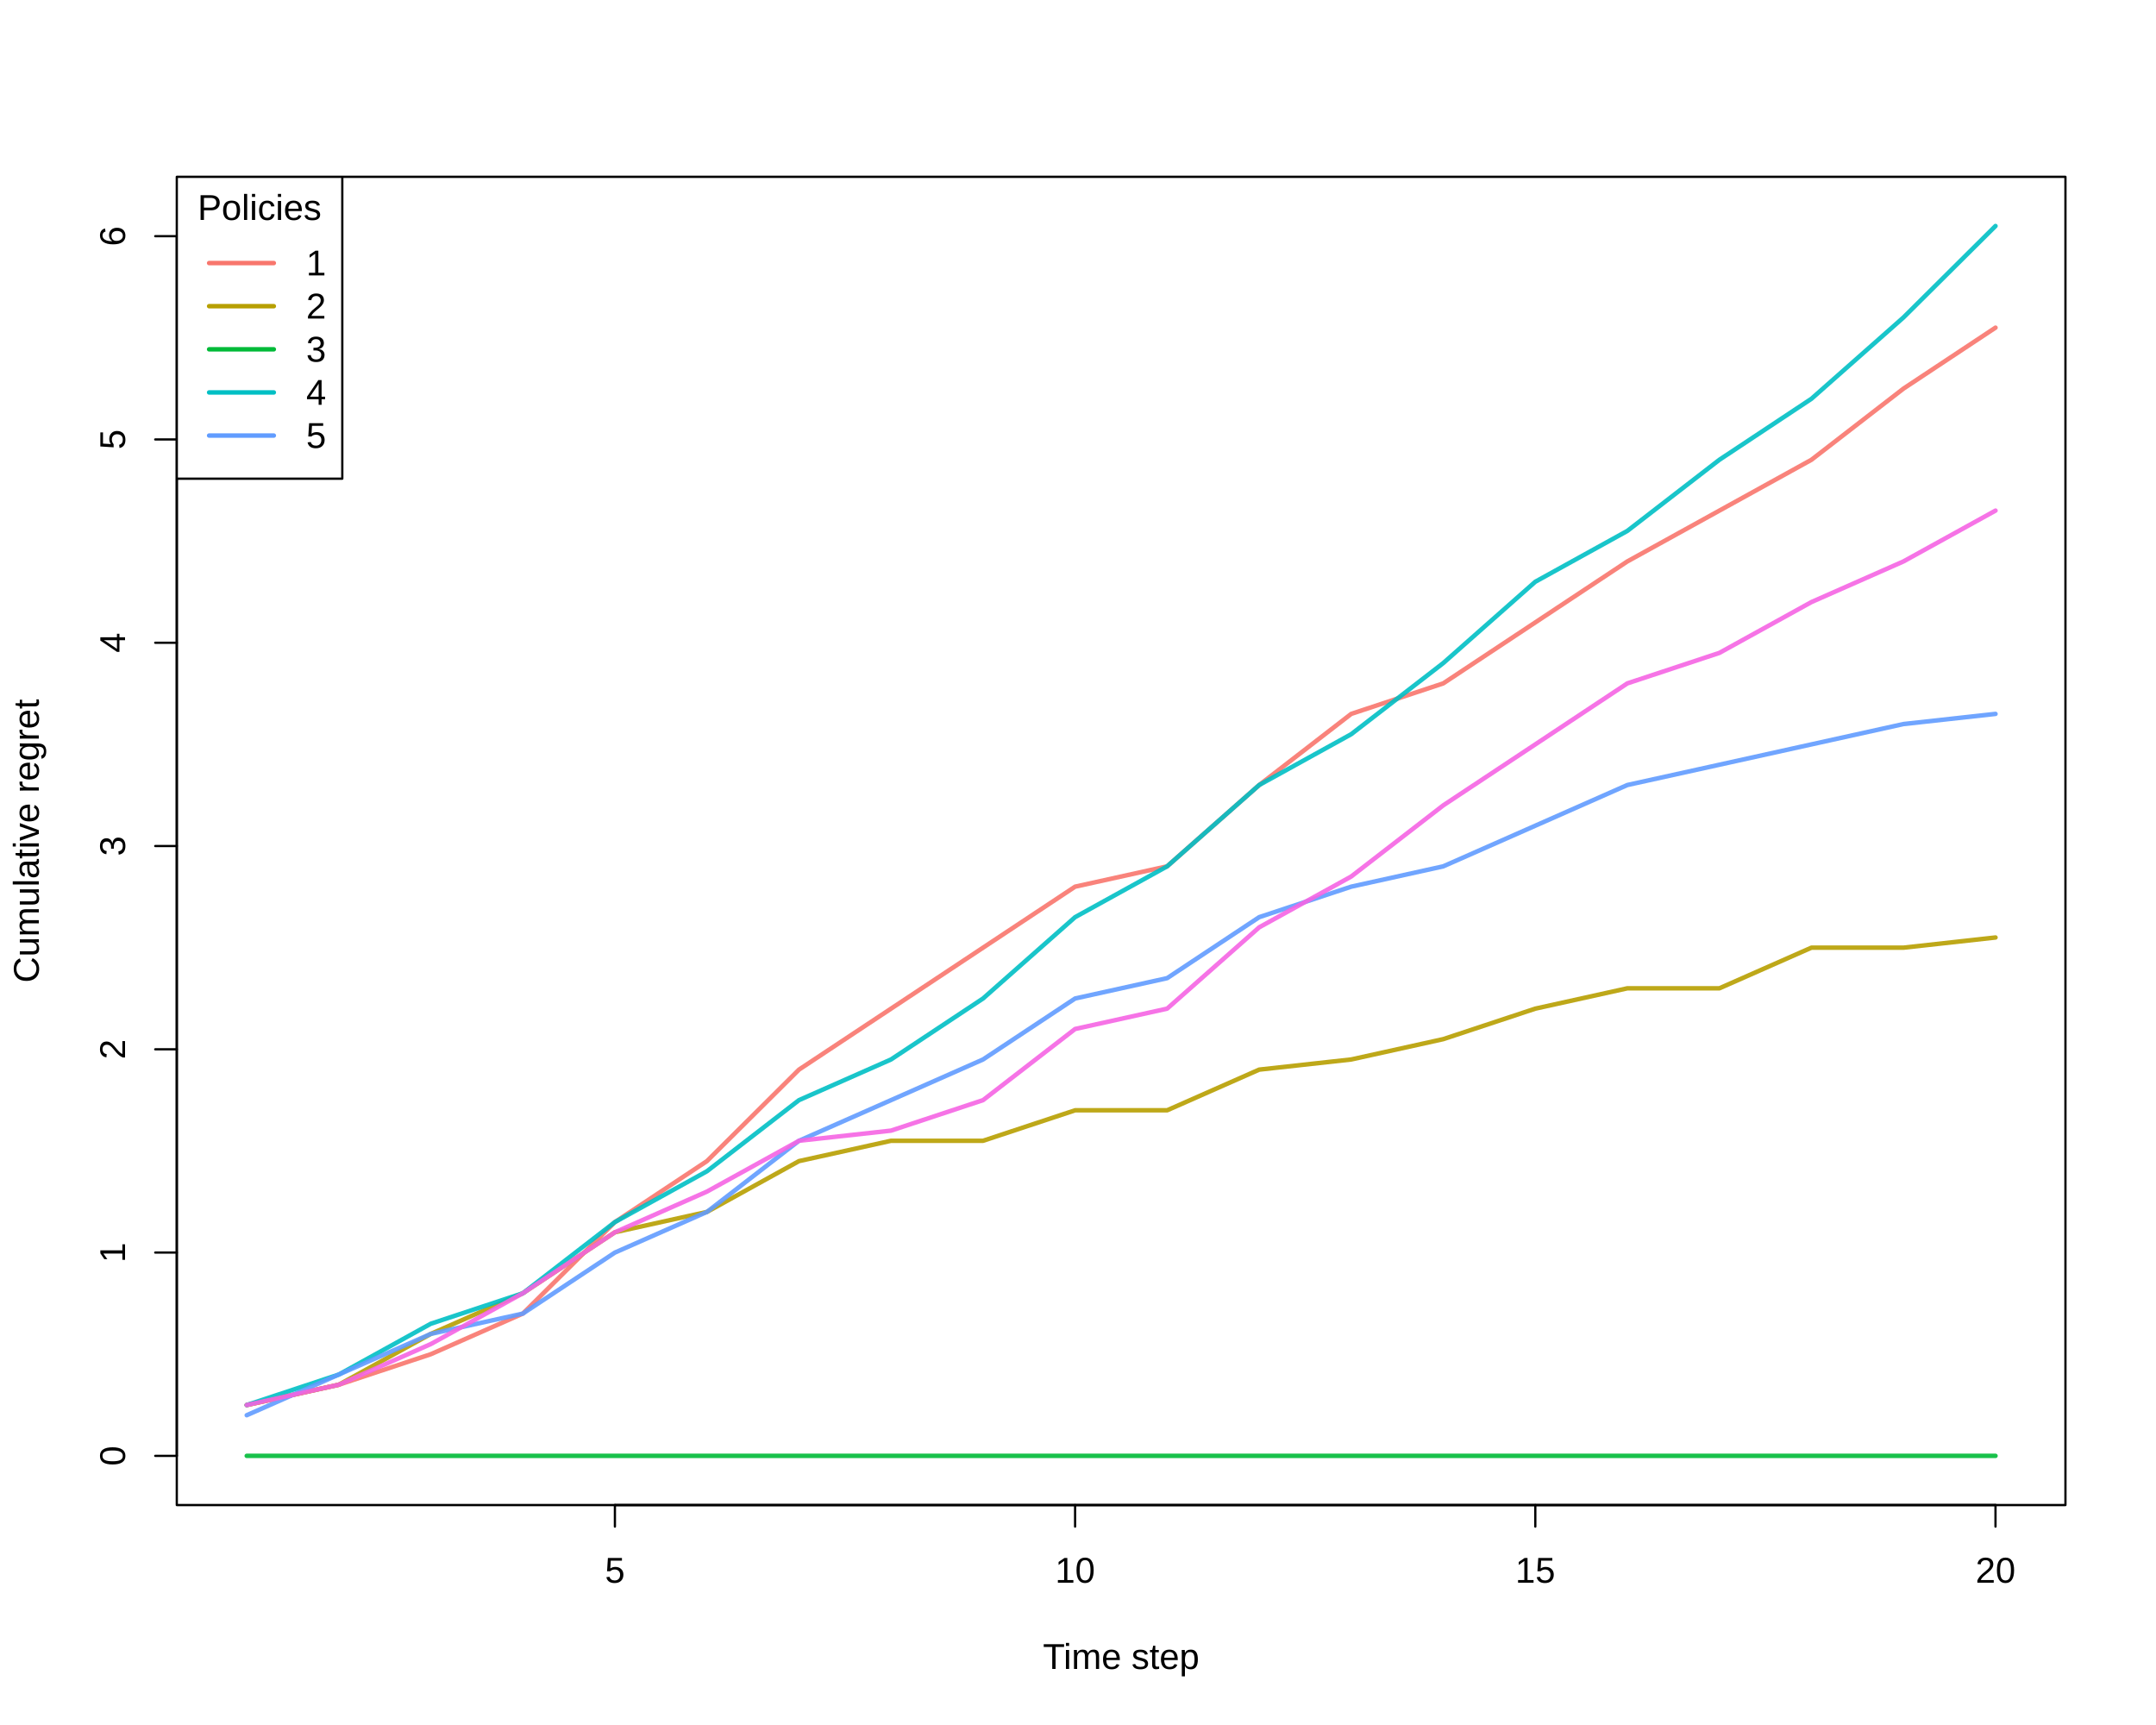
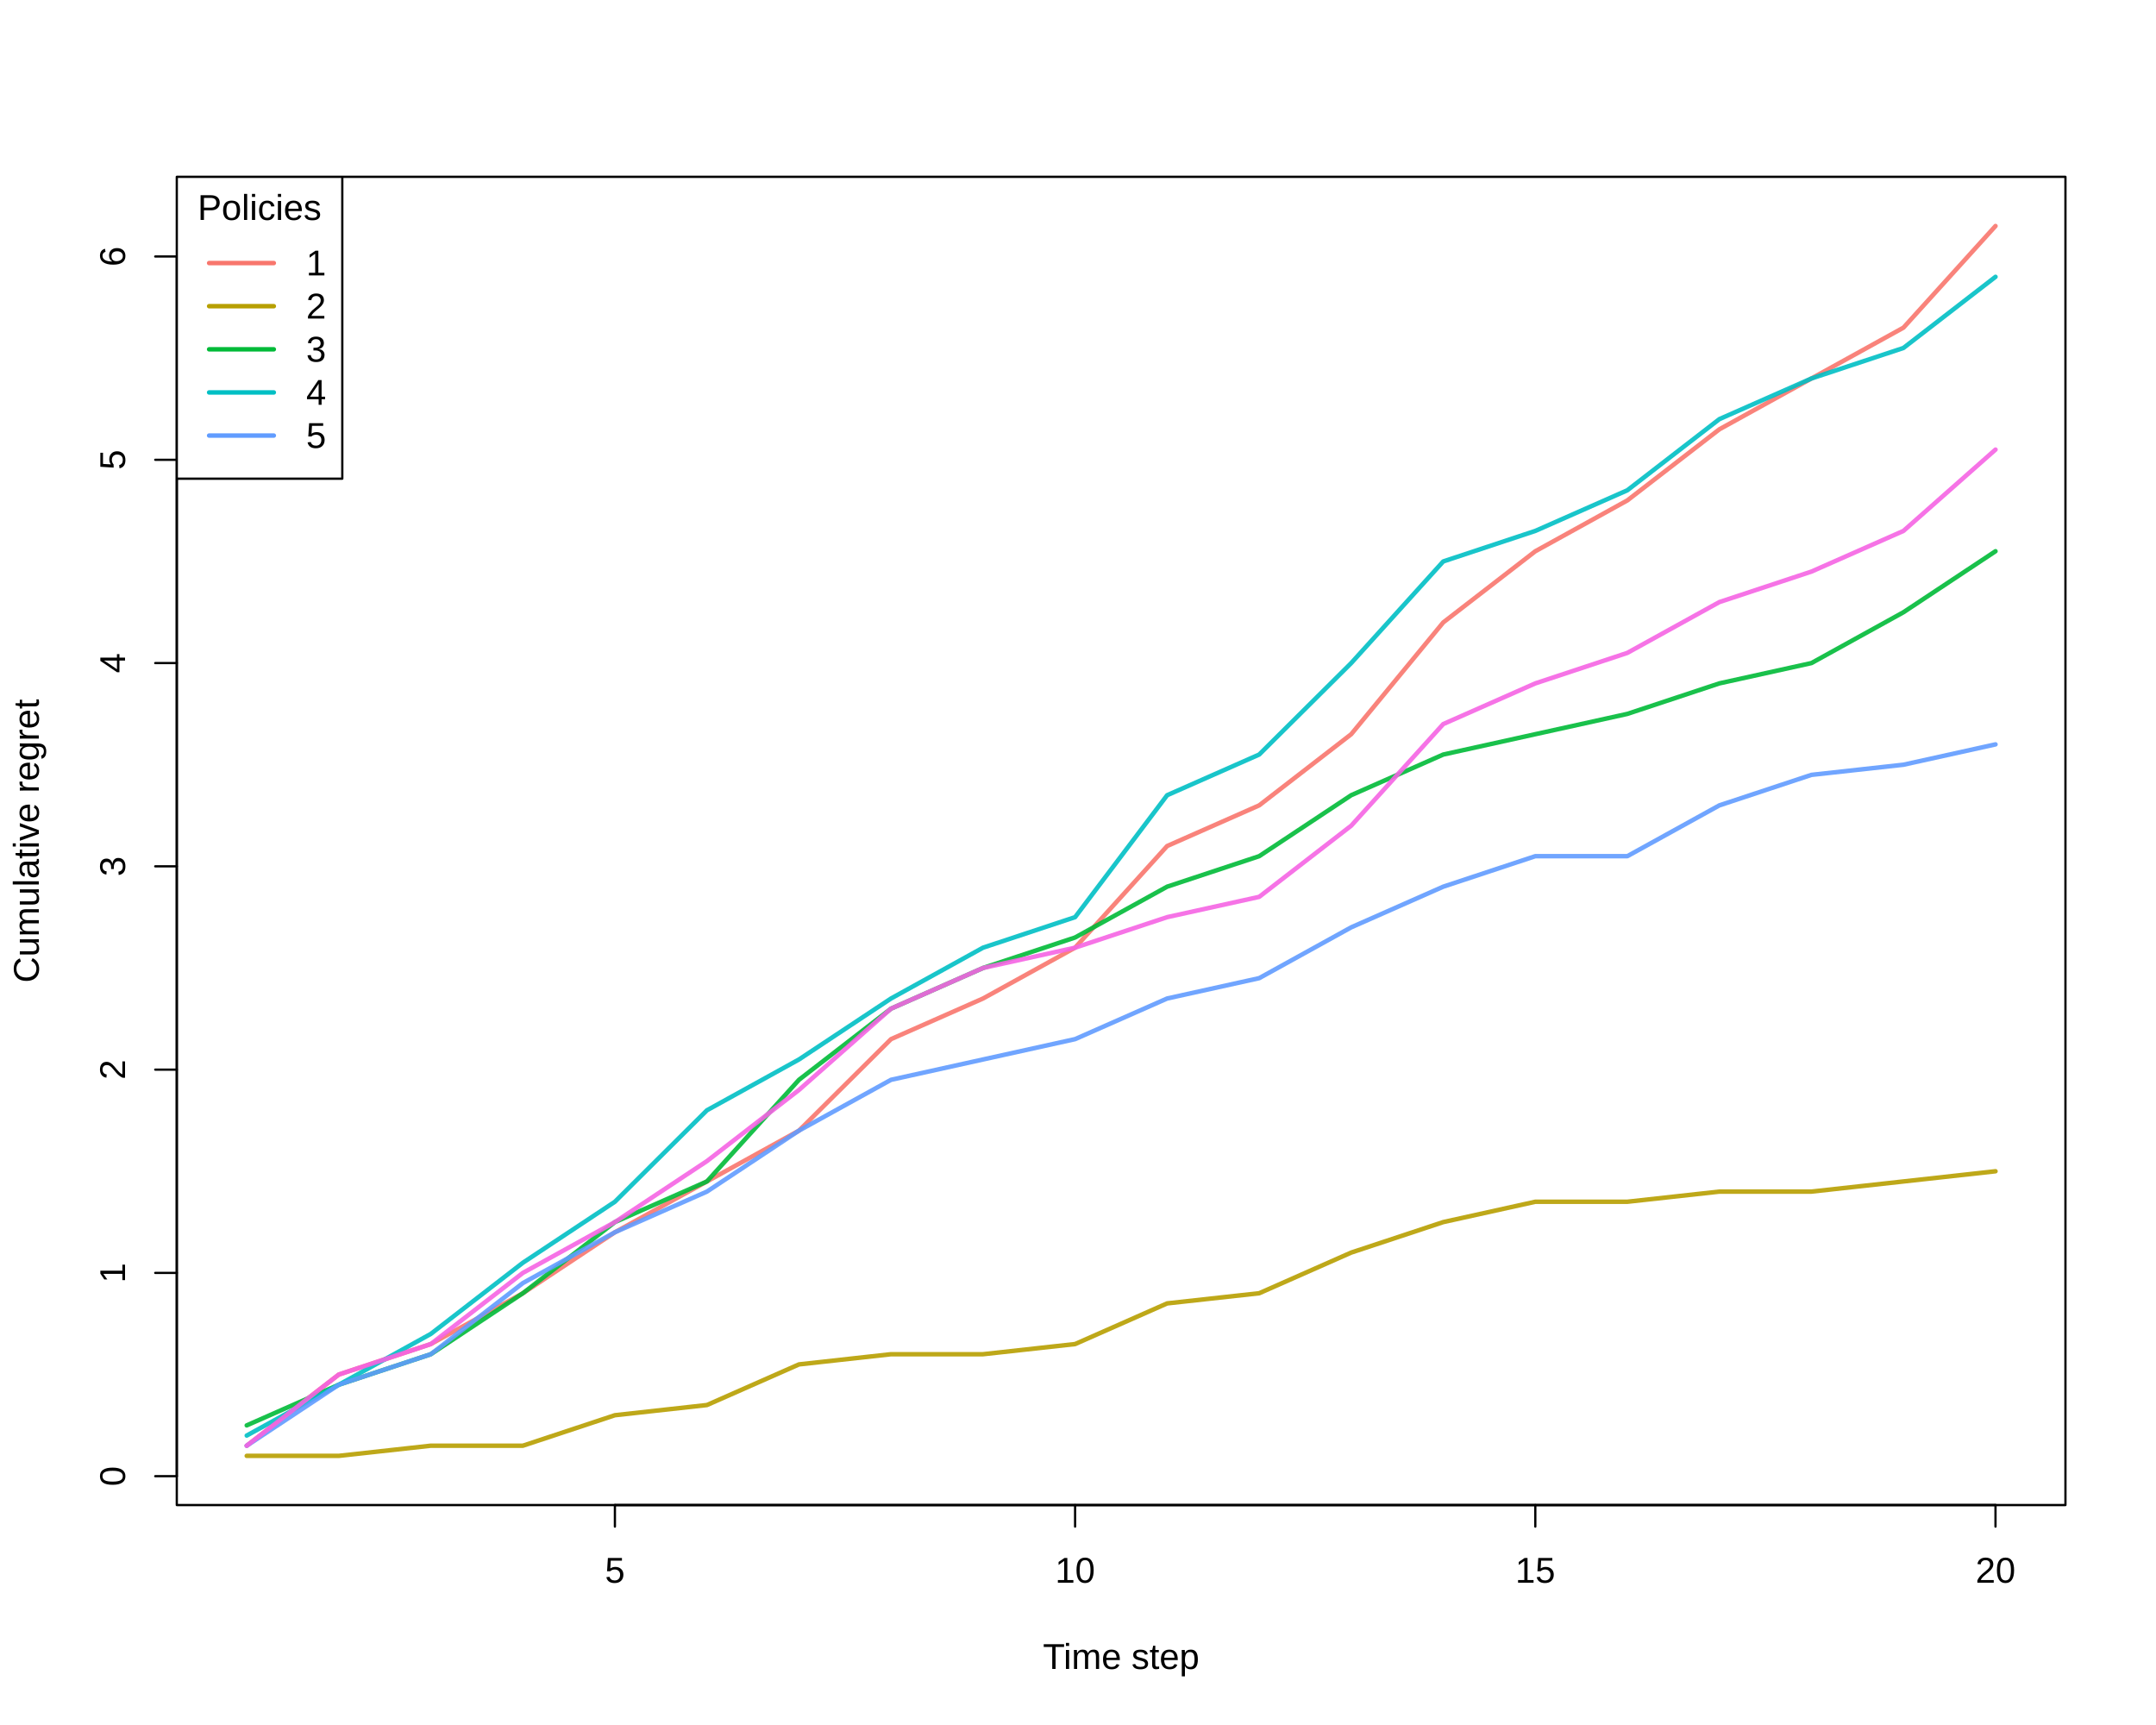
<svg xmlns="http://www.w3.org/2000/svg" viewBox="0 0 720.00 576.00">
  <defs>
    <style type="text/css">
    line, polyline, polygon, path, rect, circle {
      fill: none;
      stroke: #000000;
      stroke-linecap: round;
      stroke-linejoin: round;
      stroke-miterlimit: 10.00;
    }
  </style>
  </defs>
  <rect width="100%" height="100%" style="stroke: none; fill: #FFFFFF;" />
  <defs>
    <clipPath id="cpNTkuMDR8Njg5Ljc2fDUwMi41Nnw1OS4wNA==">
      <rect x="59.04" y="59.04" width="630.72" height="443.52" />
    </clipPath>
  </defs>
-   <polyline points="82.40,469.16 113.14,462.38 143.87,452.19 174.61,438.62 205.35,408.07 236.08,387.71 266.82,357.16 297.56,336.80 328.29,316.44 359.03,296.07 389.77,289.28 420.51,262.13 451.24,238.38 481.98,228.19 512.72,207.83 543.45,187.47 574.19,170.50 604.93,153.53 635.66,129.77 666.40,109.41 " style="stroke-width: 1.50; stroke: #F8766D; stroke-opacity: 0.90;" clip-path="url(#cpNTkuMDR8Njg5Ljc2fDUwMi41Nnw1OS4wNA==)" />
-   <polyline points="82.40,469.16 113.14,462.38 143.87,445.41 174.61,431.83 205.35,411.47 236.08,404.68 266.82,387.71 297.56,380.92 328.29,380.92 359.03,370.74 389.77,370.74 420.51,357.16 451.24,353.77 481.98,346.98 512.72,336.80 543.45,330.01 574.19,330.01 604.93,316.44 635.66,316.44 666.40,313.04 " style="stroke-width: 1.50; stroke: #B79F00; stroke-opacity: 0.90;" clip-path="url(#cpNTkuMDR8Njg5Ljc2fDUwMi41Nnw1OS4wNA==)" />
-   <polyline points="82.40,486.13 113.14,486.13 143.87,486.13 174.61,486.13 205.35,486.13 236.08,486.13 266.82,486.13 297.56,486.13 328.29,486.13 359.03,486.13 389.77,486.13 420.51,486.13 451.24,486.13 481.98,486.13 512.72,486.13 543.45,486.13 574.19,486.13 604.93,486.13 635.66,486.13 666.40,486.13 " style="stroke-width: 1.50; stroke: #00BA38; stroke-opacity: 0.90;" clip-path="url(#cpNTkuMDR8Njg5Ljc2fDUwMi41Nnw1OS4wNA==)" />
-   <polyline points="82.40,469.16 113.14,458.98 143.87,442.01 174.61,431.83 205.35,408.07 236.08,391.10 266.82,367.35 297.56,353.77 328.29,333.41 359.03,306.25 389.77,289.28 420.51,262.13 451.24,245.16 481.98,221.41 512.72,194.25 543.45,177.28 574.19,153.53 604.93,133.16 635.66,106.01 666.40,75.47 " style="stroke-width: 1.50; stroke: #00BFC4; stroke-opacity: 0.90;" clip-path="url(#cpNTkuMDR8Njg5Ljc2fDUwMi41Nnw1OS4wNA==)" />
-   <polyline points="82.40,472.56 113.14,458.98 143.87,445.41 174.61,438.62 205.35,418.25 236.08,404.68 266.82,380.92 297.56,367.35 328.29,353.77 359.03,333.41 389.77,326.62 420.51,306.25 451.24,296.07 481.98,289.28 512.72,275.71 543.45,262.13 574.19,255.35 604.93,248.56 635.66,241.77 666.40,238.38 " style="stroke-width: 1.50; stroke: #619CFF; stroke-opacity: 0.90;" clip-path="url(#cpNTkuMDR8Njg5Ljc2fDUwMi41Nnw1OS4wNA==)" />
-   <polyline points="82.40,469.16 113.14,462.38 143.87,448.80 174.61,431.83 205.35,411.47 236.08,397.89 266.82,380.92 297.56,377.53 328.29,367.35 359.03,343.59 389.77,336.80 420.51,309.65 451.24,292.68 481.98,268.92 512.72,248.56 543.45,228.19 574.19,218.01 604.93,201.04 635.66,187.47 666.40,170.50 " style="stroke-width: 1.50; stroke: #F564E3; stroke-opacity: 0.90;" clip-path="url(#cpNTkuMDR8Njg5Ljc2fDUwMi41Nnw1OS4wNA==)" />
+   <polyline points="82.40,482.74 113.14,458.98 143.87,448.80 174.61,431.83 205.35,411.47 236.08,394.50 266.82,377.53 297.56,346.98 328.29,333.41 359.03,316.44 389.77,282.50 420.51,268.92 451.24,245.16 481.98,207.83 512.72,184.07 543.45,167.10 574.19,143.35 604.93,126.38 635.66,109.41 666.40,75.47 " style="stroke-width: 1.50; stroke: #F8766D; stroke-opacity: 0.90;" clip-path="url(#cpNTkuMDR8Njg5Ljc2fDUwMi41Nnw1OS4wNA==)" />
+   <polyline points="82.40,486.13 113.14,486.13 143.87,482.74 174.61,482.74 205.35,472.56 236.08,469.16 266.82,455.59 297.56,452.19 328.29,452.19 359.03,448.80 389.77,435.22 420.51,431.83 451.24,418.25 481.98,408.07 512.72,401.28 543.45,401.28 574.19,397.89 604.93,397.89 635.66,394.50 666.40,391.10 " style="stroke-width: 1.50; stroke: #B79F00; stroke-opacity: 0.90;" clip-path="url(#cpNTkuMDR8Njg5Ljc2fDUwMi41Nnw1OS4wNA==)" />
+   <polyline points="82.40,475.95 113.14,462.38 143.87,452.19 174.61,431.83 205.35,408.07 236.08,394.50 266.82,360.56 297.56,336.80 328.29,323.22 359.03,313.04 389.77,296.07 420.51,285.89 451.24,265.53 481.98,251.95 512.72,245.16 543.45,238.38 574.19,228.19 604.93,221.41 635.66,204.44 666.40,184.07 " style="stroke-width: 1.50; stroke: #00BA38; stroke-opacity: 0.90;" clip-path="url(#cpNTkuMDR8Njg5Ljc2fDUwMi41Nnw1OS4wNA==)" />
+   <polyline points="82.40,479.35 113.14,462.38 143.87,445.41 174.61,421.65 205.35,401.28 236.08,370.74 266.82,353.77 297.56,333.41 328.29,316.44 359.03,306.25 389.77,265.53 420.51,251.95 451.24,221.41 481.98,187.47 512.72,177.28 543.45,163.71 574.19,139.95 604.93,126.38 635.66,116.19 666.40,92.44 " style="stroke-width: 1.50; stroke: #00BFC4; stroke-opacity: 0.90;" clip-path="url(#cpNTkuMDR8Njg5Ljc2fDUwMi41Nnw1OS4wNA==)" />
+   <polyline points="82.40,482.74 113.14,462.38 143.87,452.19 174.61,428.44 205.35,411.47 236.08,397.89 266.82,377.53 297.56,360.56 328.29,353.77 359.03,346.98 389.77,333.41 420.51,326.62 451.24,309.65 481.98,296.07 512.72,285.89 543.45,285.89 574.19,268.92 604.93,258.74 635.66,255.35 666.40,248.56 " style="stroke-width: 1.50; stroke: #619CFF; stroke-opacity: 0.90;" clip-path="url(#cpNTkuMDR8Njg5Ljc2fDUwMi41Nnw1OS4wNA==)" />
+   <polyline points="82.40,482.74 113.14,458.98 143.87,448.80 174.61,425.04 205.35,408.07 236.08,387.71 266.82,363.95 297.56,336.80 328.29,323.22 359.03,316.44 389.77,306.25 420.51,299.47 451.24,275.71 481.98,241.77 512.72,228.19 543.45,218.01 574.19,201.04 604.93,190.86 635.66,177.28 666.40,150.13 " style="stroke-width: 1.50; stroke: #F564E3; stroke-opacity: 0.90;" clip-path="url(#cpNTkuMDR8Njg5Ljc2fDUwMi41Nnw1OS4wNA==)" />
  <defs>
    <clipPath id="cpMC4wMHw3MjAuMDB8NTc2LjAwfDAuMDA=">
      <rect x="0.00" y="0.00" width="720.00" height="576.00" />
    </clipPath>
  </defs>
  <line x1="205.35" y1="502.56" x2="666.40" y2="502.56" style="stroke-width: 0.75;" clip-path="url(#cpMC4wMHw3MjAuMDB8NTc2LjAwfDAuMDA=)" />
  <line x1="205.35" y1="502.56" x2="205.35" y2="509.76" style="stroke-width: 0.75;" clip-path="url(#cpMC4wMHw3MjAuMDB8NTc2LjAwfDAuMDA=)" />
  <line x1="359.03" y1="502.56" x2="359.03" y2="509.76" style="stroke-width: 0.75;" clip-path="url(#cpMC4wMHw3MjAuMDB8NTc2LjAwfDAuMDA=)" />
  <line x1="512.72" y1="502.56" x2="512.72" y2="509.76" style="stroke-width: 0.75;" clip-path="url(#cpMC4wMHw3MjAuMDB8NTc2LjAwfDAuMDA=)" />
  <line x1="666.40" y1="502.56" x2="666.40" y2="509.76" style="stroke-width: 0.75;" clip-path="url(#cpMC4wMHw3MjAuMDB8NTc2LjAwfDAuMDA=)" />
  <g clip-path="url(#cpMC4wMHw3MjAuMDB8NTc2LjAwfDAuMDA=)">
    <text x="202.01" y="528.48" style="font-size: 12.00px; font-family: Liberation Sans;" textLength="6.67px" lengthAdjust="spacingAndGlyphs">5</text>
  </g>
  <g clip-path="url(#cpMC4wMHw3MjAuMDB8NTc2LjAwfDAuMDA=)">
    <text x="352.36" y="528.48" style="font-size: 12.00px; font-family: Liberation Sans;" textLength="13.34px" lengthAdjust="spacingAndGlyphs">10</text>
  </g>
  <g clip-path="url(#cpMC4wMHw3MjAuMDB8NTc2LjAwfDAuMDA=)">
    <text x="506.04" y="528.48" style="font-size: 12.00px; font-family: Liberation Sans;" textLength="13.34px" lengthAdjust="spacingAndGlyphs">15</text>
  </g>
  <g clip-path="url(#cpMC4wMHw3MjAuMDB8NTc2LjAwfDAuMDA=)">
    <text x="659.73" y="528.48" style="font-size: 12.00px; font-family: Liberation Sans;" textLength="13.34px" lengthAdjust="spacingAndGlyphs">20</text>
  </g>
-   <line x1="59.04" y1="486.13" x2="59.04" y2="78.86" style="stroke-width: 0.75;" clip-path="url(#cpMC4wMHw3MjAuMDB8NTc2LjAwfDAuMDA=)" />
-   <line x1="59.04" y1="486.13" x2="51.84" y2="486.13" style="stroke-width: 0.75;" clip-path="url(#cpMC4wMHw3MjAuMDB8NTc2LjAwfDAuMDA=)" />
-   <line x1="59.04" y1="418.25" x2="51.84" y2="418.25" style="stroke-width: 0.75;" clip-path="url(#cpMC4wMHw3MjAuMDB8NTc2LjAwfDAuMDA=)" />
-   <line x1="59.04" y1="350.38" x2="51.84" y2="350.38" style="stroke-width: 0.75;" clip-path="url(#cpMC4wMHw3MjAuMDB8NTc2LjAwfDAuMDA=)" />
-   <line x1="59.04" y1="282.50" x2="51.84" y2="282.50" style="stroke-width: 0.75;" clip-path="url(#cpMC4wMHw3MjAuMDB8NTc2LjAwfDAuMDA=)" />
-   <line x1="59.04" y1="214.62" x2="51.84" y2="214.62" style="stroke-width: 0.75;" clip-path="url(#cpMC4wMHw3MjAuMDB8NTc2LjAwfDAuMDA=)" />
-   <line x1="59.04" y1="146.74" x2="51.84" y2="146.74" style="stroke-width: 0.75;" clip-path="url(#cpMC4wMHw3MjAuMDB8NTc2LjAwfDAuMDA=)" />
-   <line x1="59.04" y1="78.86" x2="51.84" y2="78.86" style="stroke-width: 0.75;" clip-path="url(#cpMC4wMHw3MjAuMDB8NTc2LjAwfDAuMDA=)" />
+   <line x1="59.04" y1="492.92" x2="59.04" y2="85.65" style="stroke-width: 0.75;" clip-path="url(#cpMC4wMHw3MjAuMDB8NTc2LjAwfDAuMDA=)" />
+   <line x1="59.04" y1="492.92" x2="51.84" y2="492.92" style="stroke-width: 0.75;" clip-path="url(#cpMC4wMHw3MjAuMDB8NTc2LjAwfDAuMDA=)" />
+   <line x1="59.04" y1="425.04" x2="51.84" y2="425.04" style="stroke-width: 0.75;" clip-path="url(#cpMC4wMHw3MjAuMDB8NTc2LjAwfDAuMDA=)" />
+   <line x1="59.04" y1="357.16" x2="51.84" y2="357.16" style="stroke-width: 0.75;" clip-path="url(#cpMC4wMHw3MjAuMDB8NTc2LjAwfDAuMDA=)" />
+   <line x1="59.04" y1="289.28" x2="51.84" y2="289.28" style="stroke-width: 0.75;" clip-path="url(#cpMC4wMHw3MjAuMDB8NTc2LjAwfDAuMDA=)" />
+   <line x1="59.04" y1="221.41" x2="51.84" y2="221.41" style="stroke-width: 0.75;" clip-path="url(#cpMC4wMHw3MjAuMDB8NTc2LjAwfDAuMDA=)" />
+   <line x1="59.04" y1="153.53" x2="51.84" y2="153.53" style="stroke-width: 0.75;" clip-path="url(#cpMC4wMHw3MjAuMDB8NTc2LjAwfDAuMDA=)" />
+   <line x1="59.04" y1="85.65" x2="51.84" y2="85.65" style="stroke-width: 0.75;" clip-path="url(#cpMC4wMHw3MjAuMDB8NTc2LjAwfDAuMDA=)" />
  <g clip-path="url(#cpMC4wMHw3MjAuMDB8NTc2LjAwfDAuMDA=)">
-     <text transform="translate(41.76,489.47) rotate(-90)" style="font-size: 12.00px; font-family: Liberation Sans;" textLength="6.67px" lengthAdjust="spacingAndGlyphs">0</text>
+     <text transform="translate(41.76,496.26) rotate(-90)" style="font-size: 12.00px; font-family: Liberation Sans;" textLength="6.67px" lengthAdjust="spacingAndGlyphs">0</text>
  </g>
  <g clip-path="url(#cpMC4wMHw3MjAuMDB8NTc2LjAwfDAuMDA=)">
-     <text transform="translate(41.76,421.59) rotate(-90)" style="font-size: 12.00px; font-family: Liberation Sans;" textLength="6.67px" lengthAdjust="spacingAndGlyphs">1</text>
+     <text transform="translate(41.76,428.38) rotate(-90)" style="font-size: 12.00px; font-family: Liberation Sans;" textLength="6.67px" lengthAdjust="spacingAndGlyphs">1</text>
  </g>
  <g clip-path="url(#cpMC4wMHw3MjAuMDB8NTc2LjAwfDAuMDA=)">
-     <text transform="translate(41.76,353.71) rotate(-90)" style="font-size: 12.00px; font-family: Liberation Sans;" textLength="6.67px" lengthAdjust="spacingAndGlyphs">2</text>
+     <text transform="translate(41.76,360.50) rotate(-90)" style="font-size: 12.00px; font-family: Liberation Sans;" textLength="6.67px" lengthAdjust="spacingAndGlyphs">2</text>
  </g>
  <g clip-path="url(#cpMC4wMHw3MjAuMDB8NTc2LjAwfDAuMDA=)">
-     <text transform="translate(41.76,285.83) rotate(-90)" style="font-size: 12.00px; font-family: Liberation Sans;" textLength="6.67px" lengthAdjust="spacingAndGlyphs">3</text>
+     <text transform="translate(41.76,292.62) rotate(-90)" style="font-size: 12.00px; font-family: Liberation Sans;" textLength="6.67px" lengthAdjust="spacingAndGlyphs">3</text>
  </g>
  <g clip-path="url(#cpMC4wMHw3MjAuMDB8NTc2LjAwfDAuMDA=)">
-     <text transform="translate(41.76,217.95) rotate(-90)" style="font-size: 12.00px; font-family: Liberation Sans;" textLength="6.67px" lengthAdjust="spacingAndGlyphs">4</text>
+     <text transform="translate(41.76,224.74) rotate(-90)" style="font-size: 12.00px; font-family: Liberation Sans;" textLength="6.67px" lengthAdjust="spacingAndGlyphs">4</text>
  </g>
  <g clip-path="url(#cpMC4wMHw3MjAuMDB8NTc2LjAwfDAuMDA=)">
-     <text transform="translate(41.76,150.08) rotate(-90)" style="font-size: 12.00px; font-family: Liberation Sans;" textLength="6.67px" lengthAdjust="spacingAndGlyphs">5</text>
+     <text transform="translate(41.76,156.86) rotate(-90)" style="font-size: 12.00px; font-family: Liberation Sans;" textLength="6.67px" lengthAdjust="spacingAndGlyphs">5</text>
  </g>
  <g clip-path="url(#cpMC4wMHw3MjAuMDB8NTc2LjAwfDAuMDA=)">
-     <text transform="translate(41.76,82.20) rotate(-90)" style="font-size: 12.00px; font-family: Liberation Sans;" textLength="6.67px" lengthAdjust="spacingAndGlyphs">6</text>
+     <text transform="translate(41.76,88.98) rotate(-90)" style="font-size: 12.00px; font-family: Liberation Sans;" textLength="6.67px" lengthAdjust="spacingAndGlyphs">6</text>
  </g>
  <g clip-path="url(#cpMC4wMHw3MjAuMDB8NTc2LjAwfDAuMDA=)">
    <text x="348.29" y="557.28" style="font-size: 12.00px; font-family: Liberation Sans;" textLength="52.22px" lengthAdjust="spacingAndGlyphs">Time step</text>
  </g>
  <g clip-path="url(#cpMC4wMHw3MjAuMDB8NTc2LjAwfDAuMDA=)">
    <text transform="translate(12.96,328.15) rotate(-90)" style="font-size: 12.00px; font-family: Liberation Sans;" textLength="94.70px" lengthAdjust="spacingAndGlyphs">Cumulative regret</text>
  </g>
  <polyline points="59.04,502.56 689.76,502.56 689.76,59.04 59.04,59.04 59.04,502.56 " style="stroke-width: 0.75;" clip-path="url(#cpMC4wMHw3MjAuMDB8NTc2LjAwfDAuMDA=)" />
  <defs>
    <clipPath id="cpNTkuMDR8Njg5Ljc2fDUwMi41Nnw1OS4wNA==">
      <rect x="59.04" y="59.04" width="630.72" height="443.52" />
    </clipPath>
  </defs>
  <rect x="59.04" y="59.04" width="55.27" height="100.80" style="stroke-width: 0.75; fill: #FFFFFF;" clip-path="url(#cpNTkuMDR8Njg5Ljc2fDUwMi41Nnw1OS4wNA==)" />
  <line x1="69.84" y1="87.84" x2="91.44" y2="87.84" style="stroke-width: 1.50; stroke: #F8766D;" clip-path="url(#cpNTkuMDR8Njg5Ljc2fDUwMi41Nnw1OS4wNA==)" />
  <line x1="69.84" y1="102.24" x2="91.44" y2="102.24" style="stroke-width: 1.50; stroke: #B79F00;" clip-path="url(#cpNTkuMDR8Njg5Ljc2fDUwMi41Nnw1OS4wNA==)" />
  <line x1="69.84" y1="116.64" x2="91.44" y2="116.64" style="stroke-width: 1.50; stroke: #00BA38;" clip-path="url(#cpNTkuMDR8Njg5Ljc2fDUwMi41Nnw1OS4wNA==)" />
  <line x1="69.84" y1="131.04" x2="91.44" y2="131.04" style="stroke-width: 1.50; stroke: #00BFC4;" clip-path="url(#cpNTkuMDR8Njg5Ljc2fDUwMi41Nnw1OS4wNA==)" />
  <line x1="69.84" y1="145.44" x2="91.44" y2="145.44" style="stroke-width: 1.50; stroke: #619CFF;" clip-path="url(#cpNTkuMDR8Njg5Ljc2fDUwMi41Nnw1OS4wNA==)" />
  <g clip-path="url(#cpNTkuMDR8Njg5Ljc2fDUwMi41Nnw1OS4wNA==)">
    <text x="66.00" y="73.44" style="font-size: 12.00px; font-family: Liberation Sans;" textLength="41.36px" lengthAdjust="spacingAndGlyphs">Policies</text>
  </g>
  <g clip-path="url(#cpNTkuMDR8Njg5Ljc2fDUwMi41Nnw1OS4wNA==)">
    <text x="102.24" y="91.97" style="font-size: 12.00px; font-family: Liberation Sans;" textLength="6.67px" lengthAdjust="spacingAndGlyphs">1</text>
  </g>
  <g clip-path="url(#cpNTkuMDR8Njg5Ljc2fDUwMi41Nnw1OS4wNA==)">
    <text x="102.24" y="106.37" style="font-size: 12.00px; font-family: Liberation Sans;" textLength="6.67px" lengthAdjust="spacingAndGlyphs">2</text>
  </g>
  <g clip-path="url(#cpNTkuMDR8Njg5Ljc2fDUwMi41Nnw1OS4wNA==)">
    <text x="102.24" y="120.77" style="font-size: 12.00px; font-family: Liberation Sans;" textLength="6.67px" lengthAdjust="spacingAndGlyphs">3</text>
  </g>
  <g clip-path="url(#cpNTkuMDR8Njg5Ljc2fDUwMi41Nnw1OS4wNA==)">
    <text x="102.24" y="135.17" style="font-size: 12.00px; font-family: Liberation Sans;" textLength="6.67px" lengthAdjust="spacingAndGlyphs">4</text>
  </g>
  <g clip-path="url(#cpNTkuMDR8Njg5Ljc2fDUwMi41Nnw1OS4wNA==)">
    <text x="102.24" y="149.56" style="font-size: 12.00px; font-family: Liberation Sans;" textLength="6.67px" lengthAdjust="spacingAndGlyphs">5</text>
  </g>
</svg>
